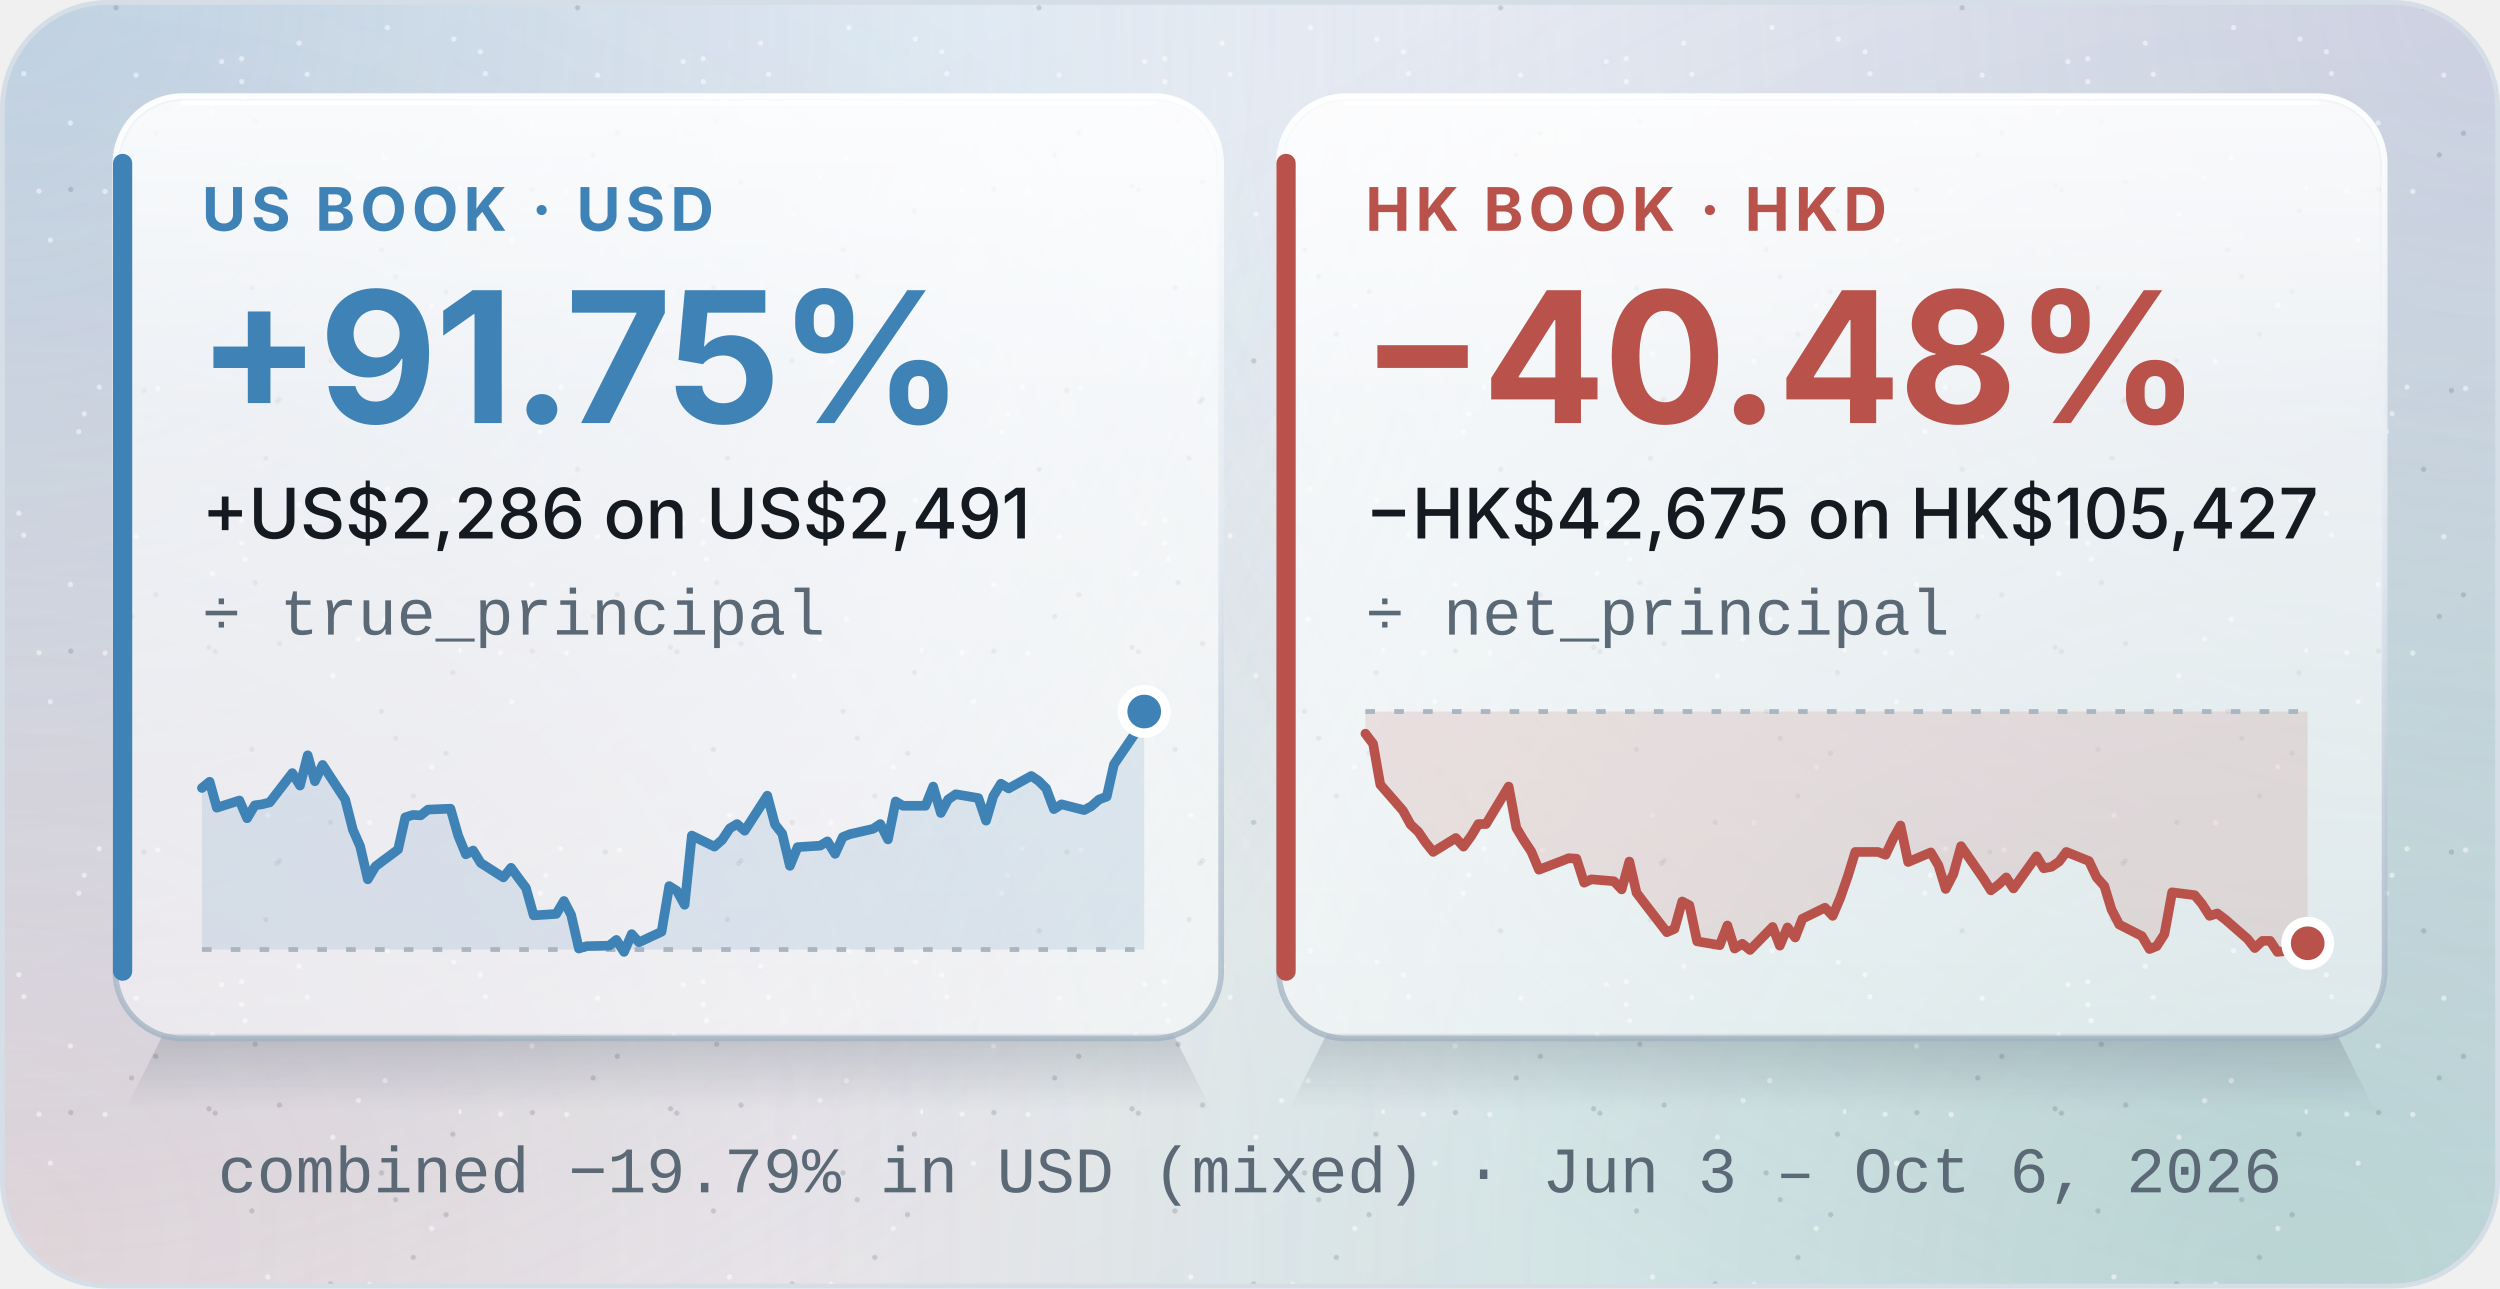
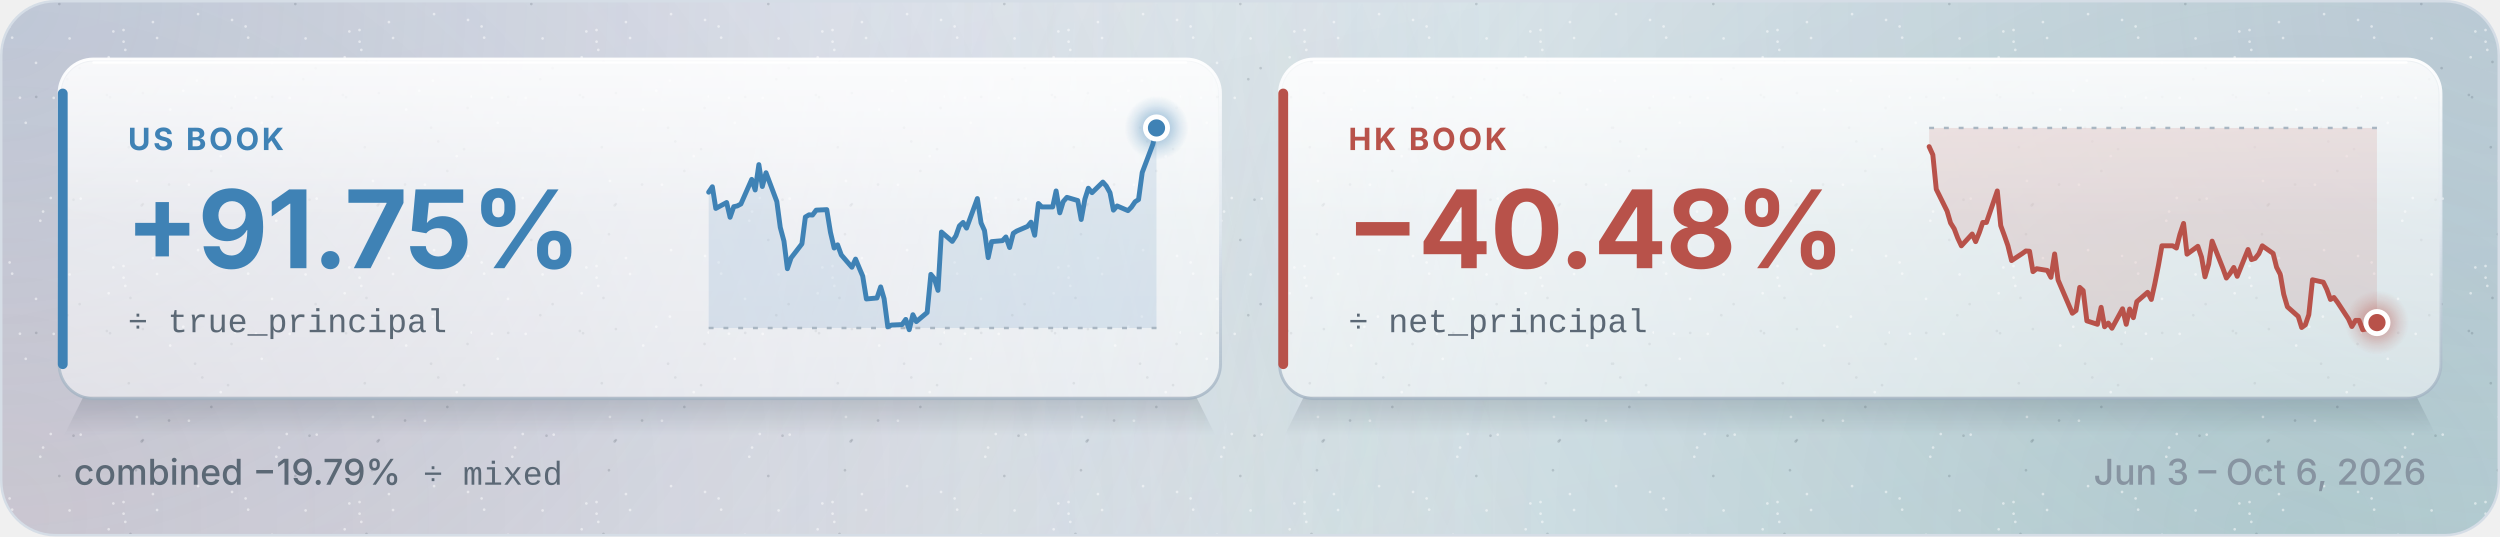
- <svg xmlns="http://www.w3.org/2000/svg" width="520" height="268" viewBox="0 0 520 268" role="img" aria-labelledby="title desc">
+ <svg xmlns="http://www.w3.org/2000/svg" width="1016" height="218" viewBox="0 0 1016 218" role="img" aria-labelledby="title desc">
  <defs>
    <linearGradient id="page" x1="0" y1="0" x2="1" y2="1">
      <stop offset="0" stop-color="#f7f9fc" />
      <stop offset=".6" stop-color="#eef2f7" />
      <stop offset="1" stop-color="#e6ecf3" />
    </linearGradient>
-     <radialGradient id="field-blue" cx="0" cy="0" r="322.4" gradientUnits="userSpaceOnUse">
+     <radialGradient id="field-blue" cx="0" cy="0" r="629.92" gradientUnits="userSpaceOnUse">
      <stop offset="0" stop-color="#3f82b5" stop-opacity="0.3" />
      <stop offset="1" stop-color="#3f82b5" stop-opacity="0" />
    </radialGradient>
-     <radialGradient id="field-violet" cx="520" cy="0" r="322.4" gradientUnits="userSpaceOnUse">
+     <radialGradient id="field-violet" cx="1016" cy="0" r="629.92" gradientUnits="userSpaceOnUse">
      <stop offset="0" stop-color="#6f64a8" stop-opacity="0.22" />
      <stop offset="1" stop-color="#6f64a8" stop-opacity="0" />
    </radialGradient>
-     <radialGradient id="field-green" cx="478.4" cy="268" r="322.4" gradientUnits="userSpaceOnUse">
+     <radialGradient id="field-green" cx="934.72" cy="218" r="629.92" gradientUnits="userSpaceOnUse">
      <stop offset="0" stop-color="#13865f" stop-opacity="0.2" />
      <stop offset="1" stop-color="#13865f" stop-opacity="0" />
    </radialGradient>
-     <radialGradient id="field-warm" cx="0" cy="257.28" r="322.4" gradientUnits="userSpaceOnUse">
+     <radialGradient id="field-warm" cx="0" cy="209.28" r="629.92" gradientUnits="userSpaceOnUse">
      <stop offset="0" stop-color="#b8524a" stop-opacity="0.16" />
      <stop offset="1" stop-color="#b8524a" stop-opacity="0" />
    </radialGradient>
    <pattern id="grain" width="96" height="96" patternUnits="userSpaceOnUse">
      <circle cx="32.83" cy="80.8" r=".55" fill="#ffffff" fill-opacity=".5" />
      <circle cx="21.85" cy="39.82" r=".55" fill="#ffffff" fill-opacity=".5" />
      <circle cx="29.91" cy="81.24" r=".55" fill="#22303c" fill-opacity=".16" />
      <circle cx="44.21" cy="23.3" r=".55" fill="#ffffff" fill-opacity=".5" />
      <circle cx="94.19" cy="43.92" r=".55" fill="#22303c" fill-opacity=".16" />
      <circle cx="14.73" cy="39.42" r=".55" fill="#22303c" fill-opacity=".16" />
      <circle cx="32.39" cy="27.72" r=".55" fill="#22303c" fill-opacity=".16" />
      <circle cx="44.77" cy="39.54" r=".55" fill="#22303c" fill-opacity=".16" />
      <circle cx="55.71" cy="73.6" r=".55" fill="#ffffff" fill-opacity=".5" />
      <circle cx="80.57" cy="5.74" r=".55" fill="#ffffff" fill-opacity=".5" />
      <circle cx="74.55" cy="36.92" r=".55" fill="#ffffff" fill-opacity=".5" />
      <circle cx="58.13" cy="37.86" r=".55" fill="#22303c" fill-opacity=".16" />
      <circle cx="53.07" cy="25.2" r=".55" fill="#22303c" fill-opacity=".16" />
      <circle cx="27.37" cy="32.22" r=".55" fill="#22303c" fill-opacity=".16" />
      <circle cx="10.47" cy="49.96" r=".55" fill="#ffffff" fill-opacity=".5" />
      <circle cx="24.13" cy="1.62" r=".55" fill="#22303c" fill-opacity=".16" />
      <circle cx="58.11" cy="83.04" r=".55" fill="#22303c" fill-opacity=".16" />
      <circle cx="50.97" cy="20.3" r=".55" fill="#ffffff" fill-opacity=".5" />
      <circle cx="28.31" cy="15.64" r=".55" fill="#ffffff" fill-opacity=".5" />
      <circle cx="82.29" cy="57.54" r=".55" fill="#22303c" fill-opacity=".16" />
      <circle cx="8.11" cy="39.76" r=".55" fill="#ffffff" fill-opacity=".5" />
      <circle cx="50.25" cy="12.22" r=".55" fill="#ffffff" fill-opacity=".5" />
      <circle cx="3.91" cy="10.76" r=".55" fill="#ffffff" fill-opacity=".5" />
      <circle cx="68.77" cy="75.06" r=".55" fill="#22303c" fill-opacity=".16" />
      <circle cx="50.27" cy="16.96" r=".55" fill="#ffffff" fill-opacity=".5" />
      <circle cx="17.53" cy="86.06" r=".55" fill="#ffffff" fill-opacity=".5" />
      <circle cx="79.35" cy="51.96" r=".55" fill="#22303c" fill-opacity=".16" />
      <circle cx="85.97" cy="69.54" r=".55" fill="#22303c" fill-opacity=".16" />
      <circle cx="55.31" cy="95.28" r=".55" fill="#22303c" fill-opacity=".16" />
      <circle cx="20.65" cy="80.54" r=".55" fill="#ffffff" fill-opacity=".5" />
      <circle cx="52.39" cy="59.88" r=".55" fill="#22303c" fill-opacity=".16" />
      <circle cx="62.21" cy="8.98" r=".55" fill="#ffffff" fill-opacity=".5" />
      <circle cx="89.79" cy="63.52" r=".55" fill="#ffffff" fill-opacity=".5" />
      <circle cx="80.09" cy="32.78" r=".55" fill="#ffffff" fill-opacity=".5" />
      <circle cx="4.95" cy="15.32" r=".55" fill="#ffffff" fill-opacity=".5" />
      <circle cx="76.85" cy="75.14" r=".55" fill="#ffffff" fill-opacity=".5" />
      <circle cx="69.23" cy="44.56" r=".55" fill="#ffffff" fill-opacity=".5" />
      <circle cx="57.61" cy="83.58" r=".55" fill="#22303c" fill-opacity=".16" />
      <circle cx="16.39" cy="89.8" r=".55" fill="#ffffff" fill-opacity=".5" />
      <circle cx="92.77" cy="60.66" r=".55" fill="#22303c" fill-opacity=".16" />
      <circle cx="46.11" cy="12.8" r=".55" fill="#ffffff" fill-opacity=".5" />
      <circle cx="14.65" cy="25.58" r=".55" fill="#ffffff" fill-opacity=".5" />
      <circle cx="94.39" cy="8.12" r=".55" fill="#ffffff" fill-opacity=".5" />
      <circle cx="63.89" cy="15.46" r=".55" fill="#ffffff" fill-opacity=".5" />
      <circle cx="43.47" cy="38.64" r=".55" fill="#22303c" fill-opacity=".16" />
      <circle cx="95.85" cy="39.26" r=".55" fill="#ffffff" fill-opacity=".5" />
    </pattern>
    <linearGradient id="glass" x1="0" y1="0" x2="0" y2="1">
      <stop offset="0" stop-color="#ffffff" stop-opacity=".74" />
      <stop offset="1" stop-color="#ffffff" stop-opacity=".48" />
    </linearGradient>
    <linearGradient id="glass-blue" x1="0" y1="0" x2="0" y2="1">
      <stop offset="0" stop-color="#e8f1f8" stop-opacity=".88" />
      <stop offset="1" stop-color="#e8f1f8" stop-opacity=".60" />
    </linearGradient>
    <linearGradient id="glass-green" x1="0" y1="0" x2="0" y2="1">
      <stop offset="0" stop-color="#e6f4ee" stop-opacity=".88" />
      <stop offset="1" stop-color="#e6f4ee" stop-opacity=".60" />
    </linearGradient>
    <linearGradient id="glass-warm" x1="0" y1="0" x2="0" y2="1">
      <stop offset="0" stop-color="#fbecea" stop-opacity=".88" />
      <stop offset="1" stop-color="#fbecea" stop-opacity=".60" />
    </linearGradient>
    <linearGradient id="glass-slate" x1="0" y1="0" x2="0" y2="1">
      <stop offset="0" stop-color="#eaeef2" stop-opacity=".88" />
      <stop offset="1" stop-color="#eaeef2" stop-opacity=".60" />
    </linearGradient>
    <linearGradient id="glass-violet" x1="0" y1="0" x2="0" y2="1">
      <stop offset="0" stop-color="#efedf7" stop-opacity=".88" />
      <stop offset="1" stop-color="#efedf7" stop-opacity=".60" />
    </linearGradient>
    <linearGradient id="sheen" x1="0" y1="0" x2="0" y2="1">
      <stop offset="0" stop-color="#ffffff" stop-opacity=".55" />
      <stop offset="1" stop-color="#ffffff" stop-opacity="0" />
    </linearGradient>
    <linearGradient id="rim" x1="0" y1="0" x2="0" y2="1">
      <stop offset="0" stop-color="#ffffff" stop-opacity=".95" />
      <stop offset=".5" stop-color="#dfe7ef" stop-opacity=".9" />
      <stop offset="1" stop-color="#9fb0c0" stop-opacity=".75" />
    </linearGradient>
    <linearGradient id="lift" x1="0" y1="0" x2="0" y2="1">
      <stop offset="0" stop-color="#1c2b3a" stop-opacity=".17" />
      <stop offset="1" stop-color="#1c2b3a" stop-opacity="0" />
    </linearGradient>
-     <linearGradient id="rule" x1="24" y1="0" x2="496" y2="0" gradientUnits="userSpaceOnUse">
+     <linearGradient id="rule" x1="24" y1="0" x2="992" y2="0" gradientUnits="userSpaceOnUse">
      <stop offset=".5" stop-color="#dde4eb" />
      <stop offset="1" stop-color="#dde4eb" stop-opacity="0" />
    </linearGradient>
    <radialGradient id="glow-blue">
      <stop offset=".4" stop-color="#3f82b5" stop-opacity=".36" />
      <stop offset=".72" stop-color="#3f82b5" stop-opacity=".14" />
      <stop offset="1" stop-color="#3f82b5" stop-opacity="0" />
    </radialGradient>
    <radialGradient id="glow-green">
      <stop offset=".4" stop-color="#13865f" stop-opacity=".36" />
      <stop offset=".72" stop-color="#13865f" stop-opacity=".14" />
      <stop offset="1" stop-color="#13865f" stop-opacity="0" />
    </radialGradient>
    <radialGradient id="glow-warm">
      <stop offset=".4" stop-color="#b8524a" stop-opacity=".36" />
      <stop offset=".72" stop-color="#b8524a" stop-opacity=".14" />
      <stop offset="1" stop-color="#b8524a" stop-opacity="0" />
    </radialGradient>
    <radialGradient id="glow-slate">
      <stop offset=".4" stop-color="#5d7487" stop-opacity=".36" />
      <stop offset=".72" stop-color="#5d7487" stop-opacity=".14" />
      <stop offset="1" stop-color="#5d7487" stop-opacity="0" />
    </radialGradient>
    <radialGradient id="glow-violet">
      <stop offset=".4" stop-color="#6f64a8" stop-opacity=".36" />
      <stop offset=".72" stop-color="#6f64a8" stop-opacity=".14" />
      <stop offset="1" stop-color="#6f64a8" stop-opacity="0" />
    </radialGradient>
    <marker id="arr" markerWidth="10" markerHeight="10" refX="6" refY="5" orient="auto" markerUnits="userSpaceOnUse">
      <path d="M1 1.5L6.5 5L1 8.5" fill="none" stroke="#a9b6c2" stroke-width="1.6" stroke-linecap="round" stroke-linejoin="round" />
    </marker>
    <style>text{font-family:-apple-system,BlinkMacSystemFont,"SF Pro Text","Segoe UI",Inter,Roboto,"Helvetica Neue",Arial,sans-serif}.kick{font-size:12.5px;font-weight:700}.title{font-size:25px;font-weight:750}.sub{font-size:15px;font-weight:450}.h{font-size:17.5px;font-weight:700}.b{font-size:15px;font-weight:450}.m{font-size:14.5px;font-weight:450}.code{font-size:13.5px;font-weight:500}.tag{font-size:11.5px;font-weight:700}.kick{letter-spacing:1.1px}.title{letter-spacing:-.5px}.h{letter-spacing:-.2px}.tag{letter-spacing:.9px}.code{font-family:ui-monospace,SFMono-Regular,Menlo,Consolas,"Liberation Mono",monospace}.breathe{animation:breathe 2.4s ease-in-out infinite}@keyframes breathe{50%{opacity:.35}}@media (prefers-reduced-motion:reduce){.pulse{display:none}.breathe,.sweep{animation:none}}</style>
  </defs>
-   <rect x=".5" y=".5" width="519" height="267" rx="22" fill="url(#page)" />
-   <rect x=".5" y=".5" width="519" height="267" rx="22" fill="url(#field-blue)" />
-   <rect x=".5" y=".5" width="519" height="267" rx="22" fill="url(#field-violet)" />
-   <rect x=".5" y=".5" width="519" height="267" rx="22" fill="url(#field-green)" />
-   <rect x=".5" y=".5" width="519" height="267" rx="22" fill="url(#field-warm)" />
-   <rect x=".5" y=".5" width="519" height="267" rx="22" fill="url(#grain)" stroke="#d5dde6" />
-   <path d="M34 215H244L252 231H26Z" fill="url(#lift)" />
-   <rect x="24" y="20" width="230" height="196" rx="14" fill="url(#glass)" stroke="url(#rim)" stroke-width="1.2" />
-   <rect class="sheen" x="25" y="21" width="228" height="64" rx="13" fill="url(#sheen)" />
-   <path d="M38 21.4H240" stroke="#ffffff" stroke-opacity=".95" stroke-linecap="round" />
-   <path d="M25.5 34V202" stroke="#3f82b5" stroke-width="4" stroke-linecap="round" />
-   <text x="42" y="48" class="kick">
-     <tspan fill="#3f82b5">US BOOK · USD</tspan>
+   <rect x=".5" y=".5" width="1015" height="217" rx="22" fill="url(#page)" />
+   <rect x=".5" y=".5" width="1015" height="217" rx="22" fill="url(#field-blue)" />
+   <rect x=".5" y=".5" width="1015" height="217" rx="22" fill="url(#field-violet)" />
+   <rect x=".5" y=".5" width="1015" height="217" rx="22" fill="url(#field-green)" />
+   <rect x=".5" y=".5" width="1015" height="217" rx="22" fill="url(#field-warm)" />
+   <rect x=".5" y=".5" width="1015" height="217" rx="22" fill="url(#grain)" stroke="#d5dde6" />
+   <path d="M34 161H486L494 177H26Z" fill="url(#lift)" />
+   <rect x="24" y="24" width="472" height="138" rx="14" fill="url(#glass)" stroke="url(#rim)" stroke-width="1.2" />
+   <rect class="sheen" x="25" y="25" width="470" height="64" rx="13" fill="url(#sheen)" />
+   <path d="M38 25.4H482" stroke="#ffffff" stroke-opacity=".95" stroke-linecap="round" />
+   <path d="M25.5 38V148" stroke="#3f82b5" stroke-width="4" stroke-linecap="round" />
+   <text x="52" y="61" class="kick">
+     <tspan fill="#3f82b5">US BOOK</tspan>
  </text>
-   <text x="41" y="88" class="title" style="font-size:38px" fill="#3f82b5">+91.75%</text>
-   <text x="42" y="112" class="m">
-     <tspan fill="#151a21">+US$2,286 on US$2,491</tspan>
-   </text>
-   <text x="42" y="132" class="code">
+   <text x="51" y="109" class="title" style="font-size:44px" fill="#3f82b5">+91.75%</text>
+   <text x="52" y="135" class="code">
    <tspan fill="#5b6875">÷ true_principal</tspan>
  </text>
-   <path d="M42.0 163.9 L43.6 162.6 L45.1 168.0 L49.8 166.5 L51.4 170.2 L53.0 167.5 L54.5 167.3 L56.1 166.9 L60.8 160.8 L62.4 163.4 L64.0 157.1 L65.5 162.5 L67.1 159.1 L71.8 166.3 L73.4 172.6 L74.9 176.0 L76.5 182.9 L78.1 180.2 L82.8 176.7 L84.3 170.0 L85.9 169.5 L87.5 169.6 L89.0 168.4 L93.7 168.2 L95.3 173.8 L96.9 177.7 L98.4 176.9 L100.0 179.5 L104.7 182.5 L106.3 180.5 L107.9 182.7 L109.4 184.7 L111.0 190.4 L115.7 190.1 L117.3 187.4 L118.8 190.3 L120.4 197.3 L122.0 196.8 L126.7 196.7 L128.2 195.5 L129.8 198.0 L131.4 194.3 L132.9 196.0 L137.6 193.8 L139.2 184.3 L140.8 185.3 L142.4 188.2 L143.9 173.8 L148.6 176.1 L150.2 174.7 L151.8 172.3 L153.3 171.4 L154.9 172.8 L159.6 165.5 L161.2 171.5 L162.7 173.4 L164.3 180.1 L165.9 176.2 L170.6 175.9 L172.1 175.0 L173.7 177.6 L175.3 174.1 L176.8 173.5 L181.6 172.4 L183.1 171.4 L184.7 174.6 L186.3 166.7 L187.8 167.6 L192.5 167.6 L194.1 163.6 L195.7 169.1 L197.2 166.3 L198.8 165.2 L203.5 166.0 L205.1 170.7 L206.6 165.6 L208.2 163.0 L209.8 164.0 L214.5 161.4 L216.0 162.4 L217.6 164.0 L219.2 168.3 L220.8 167.3 L225.5 168.5 L227.0 167.7 L228.6 166.3 L230.2 165.7 L231.7 159.0 L236.4 152.1 L238.0 148.0 L238.0 197.5 L42.0 197.5Z" fill="#3f82b5" fill-opacity=".13" />
-   <path d="M42 197.5H238" stroke="#a9b6c2" stroke-dasharray="2 4" />
-   <path class="curve" d="M42.0 163.9 L43.6 162.6 L45.1 168.0 L49.8 166.5 L51.4 170.2 L53.0 167.5 L54.5 167.3 L56.1 166.9 L60.8 160.8 L62.4 163.4 L64.0 157.1 L65.5 162.5 L67.1 159.1 L71.8 166.3 L73.4 172.6 L74.9 176.0 L76.5 182.9 L78.1 180.2 L82.8 176.7 L84.3 170.0 L85.9 169.5 L87.5 169.6 L89.0 168.4 L93.7 168.2 L95.3 173.8 L96.9 177.7 L98.4 176.9 L100.0 179.5 L104.7 182.5 L106.3 180.5 L107.9 182.7 L109.4 184.7 L111.0 190.4 L115.7 190.1 L117.3 187.4 L118.8 190.3 L120.4 197.3 L122.0 196.8 L126.7 196.7 L128.2 195.5 L129.8 198.0 L131.4 194.3 L132.9 196.0 L137.6 193.8 L139.2 184.3 L140.8 185.3 L142.4 188.2 L143.9 173.8 L148.6 176.1 L150.2 174.7 L151.8 172.3 L153.3 171.4 L154.9 172.8 L159.6 165.5 L161.2 171.5 L162.7 173.4 L164.3 180.1 L165.9 176.2 L170.6 175.9 L172.1 175.0 L173.7 177.6 L175.3 174.1 L176.8 173.5 L181.6 172.4 L183.1 171.4 L184.7 174.6 L186.3 166.7 L187.8 167.6 L192.5 167.6 L194.1 163.6 L195.7 169.1 L197.2 166.3 L198.8 165.2 L203.5 166.0 L205.1 170.7 L206.6 165.6 L208.2 163.0 L209.8 164.0 L214.5 161.4 L216.0 162.4 L217.6 164.0 L219.2 168.3 L220.8 167.3 L225.5 168.5 L227.0 167.7 L228.6 166.3 L230.2 165.7 L231.7 159.0 L236.4 152.1 L238.0 148.0" fill="none" stroke="#3f82b5" stroke-width="2" stroke-linejoin="round" stroke-linecap="round" />
-   <circle cx="238.0" cy="148.0" r="4.5" fill="#3f82b5" stroke="#ffffff" stroke-width="2" />
-   <path d="M276 215H486L494 231H268Z" fill="url(#lift)" />
-   <rect x="266" y="20" width="230" height="196" rx="14" fill="url(#glass)" stroke="url(#rim)" stroke-width="1.2" />
-   <rect class="sheen" x="267" y="21" width="228" height="64" rx="13" fill="url(#sheen)" />
-   <path d="M280 21.4H482" stroke="#ffffff" stroke-opacity=".95" stroke-linecap="round" />
-   <path d="M267.5 34V202" stroke="#b8524a" stroke-width="4" stroke-linecap="round" />
-   <text x="284" y="48" class="kick">
-     <tspan fill="#b8524a">HK BOOK · HKD</tspan>
+   <path d="M288.0 78.1 L289.5 75.9 L290.9 84.7 L295.3 82.3 L296.7 88.3 L298.2 84.0 L299.6 83.7 L301.1 82.9 L305.5 72.9 L306.9 77.2 L308.4 66.9 L309.8 75.8 L311.3 70.2 L315.7 81.9 L317.1 92.4 L318.6 98.0 L320.0 109.2 L321.5 104.8 L325.9 99.1 L327.3 88.2 L328.8 87.3 L330.2 87.4 L331.7 85.4 L336.0 85.2 L337.5 94.4 L339.0 100.8 L340.4 99.5 L341.9 103.6 L346.2 108.6 L347.7 105.3 L349.2 108.9 L350.6 112.2 L352.1 121.5 L356.4 121.1 L357.9 116.6 L359.3 121.4 L360.8 132.8 L362.3 132.1 L366.6 131.9 L368.1 129.8 L369.5 134.0 L371.0 127.9 L372.4 130.7 L376.8 127.0 L378.3 111.5 L379.7 113.2 L381.2 118.0 L382.6 94.3 L387.0 98.1 L388.5 95.8 L389.9 91.8 L391.4 90.4 L392.8 92.7 L397.2 80.7 L398.7 90.6 L400.1 93.7 L401.6 104.7 L403.0 98.2 L407.4 97.8 L408.8 96.3 L410.3 100.6 L411.8 94.8 L413.2 93.9 L417.6 92.0 L419.0 90.3 L420.5 95.6 L422.0 82.7 L423.4 84.1 L427.8 84.1 L429.2 77.6 L430.7 86.5 L432.1 81.9 L433.6 80.2 L438.0 81.5 L439.4 89.2 L440.9 80.9 L442.3 76.5 L443.8 78.3 L448.2 74.0 L449.6 75.6 L451.1 78.3 L452.5 85.4 L454.0 83.7 L458.4 85.6 L459.8 84.2 L461.3 82.0 L462.7 81.1 L464.2 70.1 L468.5 58.7 L470.0 52.0 L470.0 133.3 L288.0 133.3Z" fill="#3f82b5" fill-opacity=".13" />
+   <path d="M288 133.3H470" stroke="#a9b6c2" stroke-dasharray="2 4" />
+   <path class="curve" d="M288.0 78.1 L289.5 75.9 L290.9 84.7 L295.3 82.3 L296.7 88.3 L298.2 84.0 L299.6 83.7 L301.1 82.9 L305.5 72.9 L306.9 77.2 L308.4 66.9 L309.8 75.8 L311.3 70.2 L315.7 81.9 L317.1 92.4 L318.6 98.0 L320.0 109.2 L321.5 104.8 L325.9 99.1 L327.3 88.2 L328.8 87.3 L330.2 87.4 L331.7 85.4 L336.0 85.2 L337.5 94.4 L339.0 100.8 L340.4 99.5 L341.9 103.6 L346.2 108.6 L347.7 105.3 L349.2 108.9 L350.6 112.2 L352.1 121.5 L356.4 121.1 L357.9 116.6 L359.3 121.4 L360.8 132.8 L362.3 132.1 L366.6 131.9 L368.1 129.8 L369.5 134.0 L371.0 127.9 L372.4 130.7 L376.8 127.0 L378.3 111.5 L379.7 113.2 L381.2 118.0 L382.6 94.3 L387.0 98.1 L388.5 95.8 L389.9 91.8 L391.4 90.4 L392.8 92.7 L397.2 80.7 L398.7 90.6 L400.1 93.7 L401.6 104.7 L403.0 98.2 L407.4 97.8 L408.8 96.3 L410.3 100.6 L411.8 94.8 L413.2 93.9 L417.6 92.0 L419.0 90.3 L420.5 95.6 L422.0 82.7 L423.4 84.1 L427.8 84.1 L429.2 77.6 L430.7 86.5 L432.1 81.9 L433.6 80.2 L438.0 81.5 L439.4 89.2 L440.9 80.9 L442.3 76.5 L443.8 78.3 L448.2 74.0 L449.6 75.6 L451.1 78.3 L452.5 85.4 L454.0 83.7 L458.4 85.6 L459.8 84.2 L461.3 82.0 L462.7 81.1 L464.2 70.1 L468.5 58.7 L470.0 52.0" fill="none" stroke="#3f82b5" stroke-width="2" stroke-linejoin="round" stroke-linecap="round" />
+   <circle class="breathe" cx="470.0" cy="52.0" r="13" fill="url(#glow-blue)" />
+   <circle cx="470.0" cy="52.0" r="4.5" fill="#3f82b5" stroke="#ffffff" stroke-width="2" />
+   <path d="M530 161H982L990 177H522Z" fill="url(#lift)" />
+   <rect x="520" y="24" width="472" height="138" rx="14" fill="url(#glass)" stroke="url(#rim)" stroke-width="1.2" />
+   <rect class="sheen" x="521" y="25" width="470" height="64" rx="13" fill="url(#sheen)" />
+   <path d="M534 25.4H978" stroke="#ffffff" stroke-opacity=".95" stroke-linecap="round" />
+   <path d="M521.5 38V148" stroke="#b8524a" stroke-width="4" stroke-linecap="round" />
+   <text x="548" y="61" class="kick">
+     <tspan fill="#b8524a">HK BOOK</tspan>
  </text>
-   <text x="283" y="88" class="title" style="font-size:38px" fill="#b8524a">−40.48%</text>
-   <text x="284" y="112" class="m">
-     <tspan fill="#151a21">−HK$42,675 on HK$105,427</tspan>
-   </text>
-   <text x="284" y="132" class="code">
+   <text x="547" y="109" class="title" style="font-size:44px" fill="#b8524a">−40.48%</text>
+   <text x="548" y="135" class="code">
    <tspan fill="#5b6875">÷ net_principal</tspan>
  </text>
-   <path d="M284.0 152.6 L285.6 154.7 L287.1 163.2 L291.8 168.6 L293.4 171.5 L295.0 173.0 L296.5 175.2 L298.1 177.2 L302.8 174.3 L304.4 176.1 L306.0 173.9 L307.5 171.4 L309.1 171.4 L313.8 163.6 L315.4 172.2 L316.9 174.7 L318.5 177.1 L320.1 180.9 L324.8 179.1 L326.3 178.5 L327.9 178.6 L329.5 183.6 L331.0 182.9 L335.7 183.3 L337.3 185.0 L338.9 179.2 L340.4 185.7 L342.0 187.8 L346.7 193.9 L348.3 193.2 L349.9 187.5 L351.4 188.3 L353.0 195.8 L357.7 196.6 L359.3 192.5 L360.8 197.3 L362.4 196.3 L364.0 197.6 L368.7 192.8 L370.2 196.7 L371.8 192.9 L373.4 195.0 L374.9 191.1 L379.6 188.8 L381.2 190.5 L382.8 186.7 L384.4 182.1 L385.9 177.2 L390.6 177.2 L392.2 177.8 L393.8 174.4 L395.3 171.7 L396.9 179.3 L401.6 177.3 L403.2 180.0 L404.7 184.9 L406.3 181.8 L407.9 176.0 L412.6 182.8 L414.1 185.2 L415.7 184.0 L417.3 182.5 L418.8 184.8 L423.6 178.1 L425.1 180.6 L426.7 180.3 L428.3 179.2 L429.8 177.2 L434.5 179.1 L436.1 182.5 L437.7 184.3 L439.2 189.2 L440.8 192.3 L445.5 194.7 L447.1 197.4 L448.6 196.8 L450.2 194.3 L451.8 185.6 L456.5 186.2 L458.0 188.0 L459.6 190.5 L461.2 190.0 L462.8 191.2 L467.5 195.3 L469.0 197.2 L470.6 195.7 L472.2 195.7 L473.7 198.0 L478.4 197.5 L480.0 196.2 L480.0 148.0 L284.0 148.0Z" fill="#b8524a" fill-opacity=".13" />
-   <path d="M284 148.0H480" stroke="#a9b6c2" stroke-dasharray="2 4" />
-   <path class="curve" d="M284.0 152.6 L285.6 154.7 L287.1 163.2 L291.8 168.6 L293.4 171.5 L295.0 173.0 L296.5 175.2 L298.1 177.2 L302.8 174.3 L304.4 176.1 L306.0 173.9 L307.5 171.4 L309.1 171.4 L313.8 163.6 L315.4 172.2 L316.9 174.7 L318.5 177.1 L320.1 180.9 L324.8 179.1 L326.3 178.5 L327.9 178.6 L329.5 183.6 L331.0 182.9 L335.7 183.3 L337.3 185.0 L338.9 179.2 L340.4 185.7 L342.0 187.8 L346.7 193.9 L348.3 193.2 L349.9 187.5 L351.4 188.3 L353.0 195.8 L357.7 196.6 L359.3 192.5 L360.8 197.3 L362.4 196.3 L364.0 197.6 L368.7 192.8 L370.2 196.7 L371.8 192.9 L373.4 195.0 L374.9 191.1 L379.6 188.8 L381.2 190.5 L382.8 186.7 L384.4 182.1 L385.9 177.2 L390.6 177.2 L392.2 177.8 L393.8 174.4 L395.3 171.7 L396.9 179.3 L401.6 177.3 L403.2 180.0 L404.7 184.9 L406.3 181.8 L407.9 176.0 L412.6 182.8 L414.1 185.2 L415.7 184.0 L417.3 182.5 L418.8 184.8 L423.6 178.1 L425.1 180.6 L426.7 180.3 L428.3 179.2 L429.8 177.2 L434.5 179.1 L436.1 182.5 L437.7 184.3 L439.2 189.2 L440.8 192.3 L445.5 194.7 L447.1 197.4 L448.6 196.8 L450.2 194.3 L451.8 185.6 L456.5 186.2 L458.0 188.0 L459.6 190.5 L461.2 190.0 L462.8 191.2 L467.5 195.3 L469.0 197.2 L470.6 195.7 L472.2 195.7 L473.7 198.0 L478.4 197.5 L480.0 196.2" fill="none" stroke="#b8524a" stroke-width="2" stroke-linejoin="round" stroke-linecap="round" />
-   <circle cx="480.0" cy="196.2" r="4.5" fill="#b8524a" stroke="#ffffff" stroke-width="2" />
-   <text x="260" y="248" class="code" text-anchor="middle">
-     <tspan fill="#5b6875">combined −19.79% in USD (mixed)  ·  Jun 3 – Oct 6, 2026</tspan>
+   <path d="M784.0 59.6 L785.5 62.9 L786.9 76.9 L791.3 85.8 L792.7 90.6 L794.2 93.0 L795.6 96.7 L797.1 99.9 L801.5 95.1 L802.9 98.2 L804.4 94.5 L805.8 90.4 L807.3 90.4 L811.7 77.6 L813.1 91.7 L814.6 95.8 L816.0 99.8 L817.5 105.9 L821.9 103.0 L823.3 102.0 L824.8 102.1 L826.2 110.4 L827.7 109.2 L832.0 109.9 L833.5 112.7 L835.0 103.2 L836.4 113.8 L837.9 117.3 L842.2 127.3 L843.7 126.2 L845.2 116.8 L846.6 118.1 L848.1 130.4 L852.4 131.8 L853.9 124.9 L855.3 132.8 L856.8 131.3 L858.3 133.4 L862.6 125.5 L864.1 131.8 L865.5 125.6 L867.0 129.1 L868.4 122.6 L872.8 118.8 L874.3 121.7 L875.7 115.4 L877.2 107.8 L878.6 99.9 L883.0 99.9 L884.5 100.8 L885.9 95.3 L887.4 90.8 L888.8 103.3 L893.2 100.1 L894.7 104.5 L896.1 112.5 L897.6 107.4 L899.0 98.0 L903.4 109.1 L904.8 113.0 L906.3 111.1 L907.8 108.7 L909.2 112.3 L913.6 101.4 L915.0 105.5 L916.5 105.0 L918.0 103.1 L919.4 99.9 L923.8 103.0 L925.2 108.6 L926.7 111.5 L928.1 119.6 L929.6 124.7 L934.0 128.6 L935.4 133.1 L936.9 132.0 L938.3 127.9 L939.8 113.7 L944.2 114.7 L945.6 117.6 L947.1 121.7 L948.5 120.9 L950.0 122.9 L954.4 129.6 L955.8 132.7 L957.3 130.2 L958.7 130.2 L960.2 134.0 L964.5 133.1 L966.0 131.1 L966.0 52.0 L784.0 52.0Z" fill="#b8524a" fill-opacity=".13" />
+   <path d="M784 52.0H966" stroke="#a9b6c2" stroke-dasharray="2 4" />
+   <path class="curve" d="M784.0 59.6 L785.5 62.9 L786.9 76.9 L791.3 85.8 L792.7 90.6 L794.2 93.0 L795.6 96.7 L797.1 99.9 L801.5 95.1 L802.9 98.2 L804.4 94.5 L805.8 90.4 L807.3 90.4 L811.7 77.6 L813.1 91.7 L814.6 95.8 L816.0 99.8 L817.5 105.9 L821.9 103.0 L823.3 102.0 L824.8 102.1 L826.2 110.4 L827.7 109.2 L832.0 109.9 L833.5 112.7 L835.0 103.2 L836.4 113.8 L837.9 117.3 L842.2 127.3 L843.7 126.2 L845.2 116.8 L846.6 118.1 L848.1 130.4 L852.4 131.8 L853.9 124.9 L855.3 132.8 L856.8 131.3 L858.3 133.4 L862.6 125.5 L864.1 131.8 L865.5 125.6 L867.0 129.1 L868.4 122.6 L872.8 118.8 L874.3 121.7 L875.7 115.4 L877.2 107.8 L878.6 99.9 L883.0 99.9 L884.5 100.8 L885.9 95.3 L887.4 90.8 L888.8 103.3 L893.2 100.1 L894.7 104.5 L896.1 112.5 L897.6 107.4 L899.0 98.0 L903.4 109.1 L904.8 113.0 L906.3 111.1 L907.8 108.7 L909.2 112.3 L913.6 101.4 L915.0 105.5 L916.5 105.0 L918.0 103.1 L919.4 99.9 L923.8 103.0 L925.2 108.6 L926.7 111.5 L928.1 119.6 L929.6 124.7 L934.0 128.6 L935.4 133.1 L936.9 132.0 L938.3 127.9 L939.8 113.7 L944.2 114.7 L945.6 117.6 L947.1 121.7 L948.5 120.9 L950.0 122.9 L954.4 129.6 L955.8 132.7 L957.3 130.2 L958.7 130.2 L960.2 134.0 L964.5 133.1 L966.0 131.1" fill="none" stroke="#b8524a" stroke-width="2" stroke-linejoin="round" stroke-linecap="round" />
+   <circle class="breathe" cx="966.0" cy="131.1" r="13" fill="url(#glow-warm)" />
+   <circle cx="966.0" cy="131.1" r="4.5" fill="#b8524a" stroke="#ffffff" stroke-width="2" />
+   <text x="30" y="197" class="m" fill="#5b6875">combined −19.79%<tspan class="code" dx="9">÷ mixed</tspan>
+   </text>
+   <text x="986" y="197" class="m" text-anchor="end">
+     <tspan fill="#8794a1">Jun 3 – Oct 6, 2026</tspan>
  </text>
</svg>
